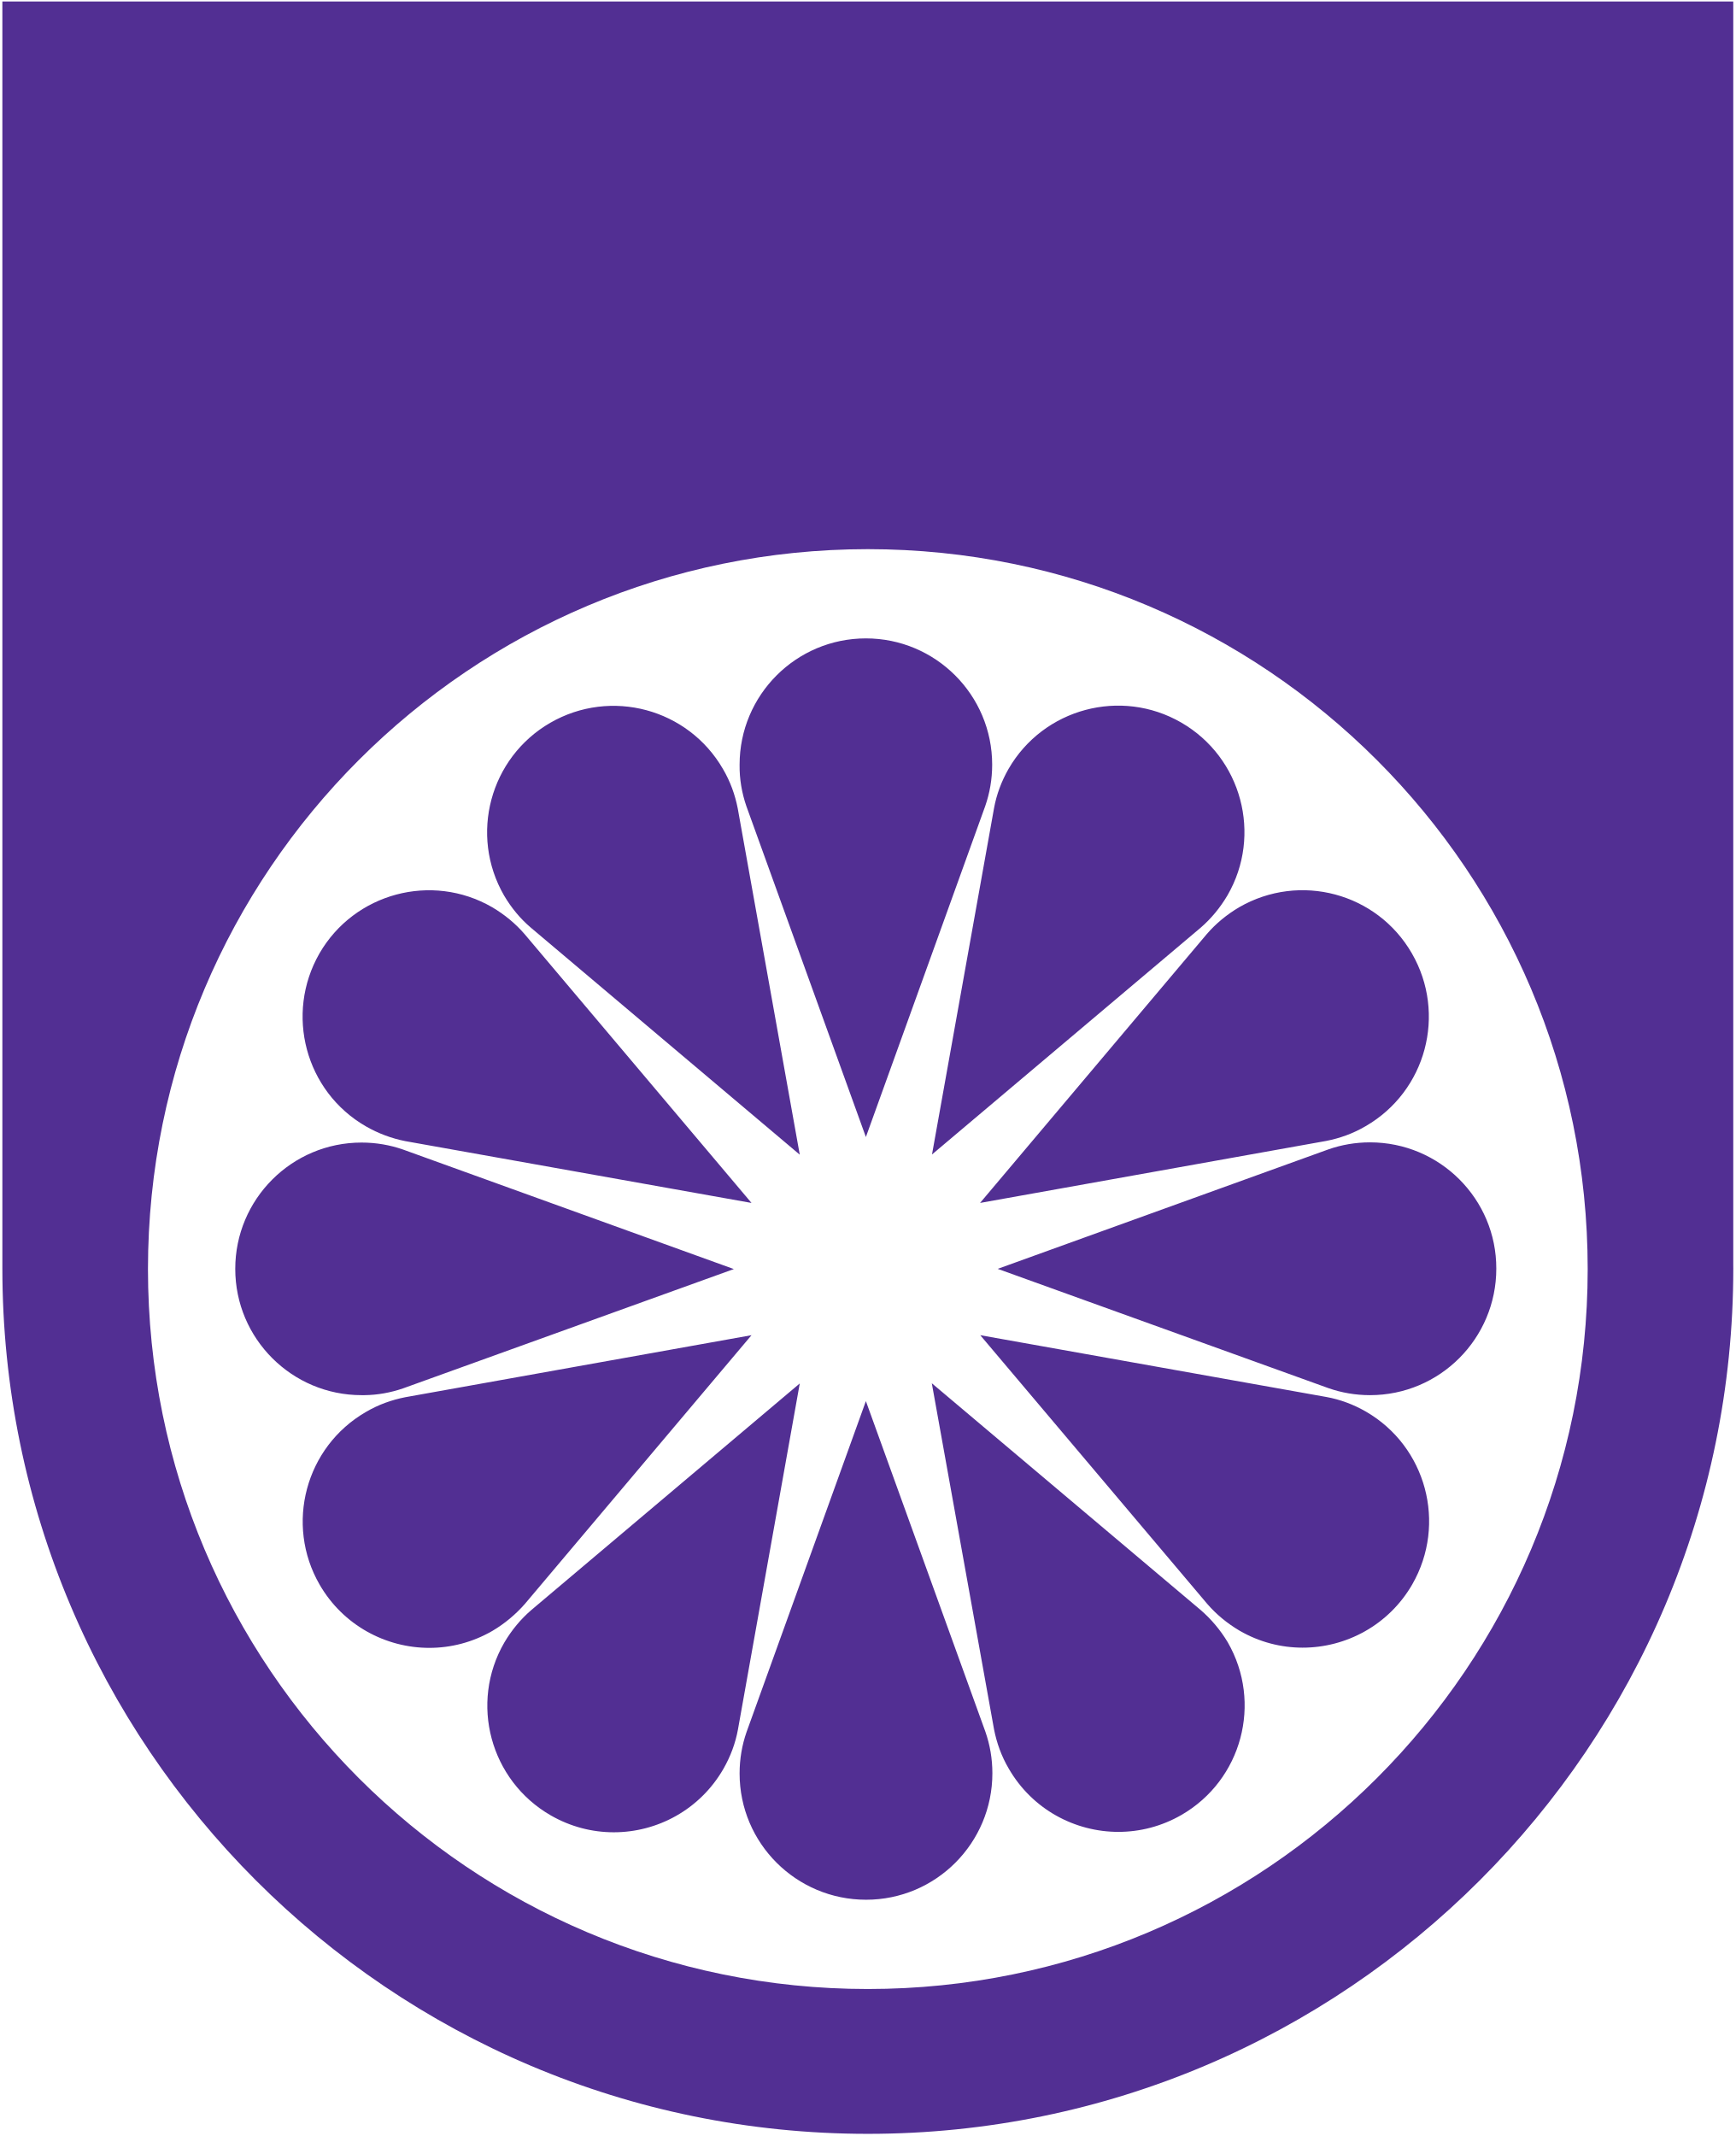
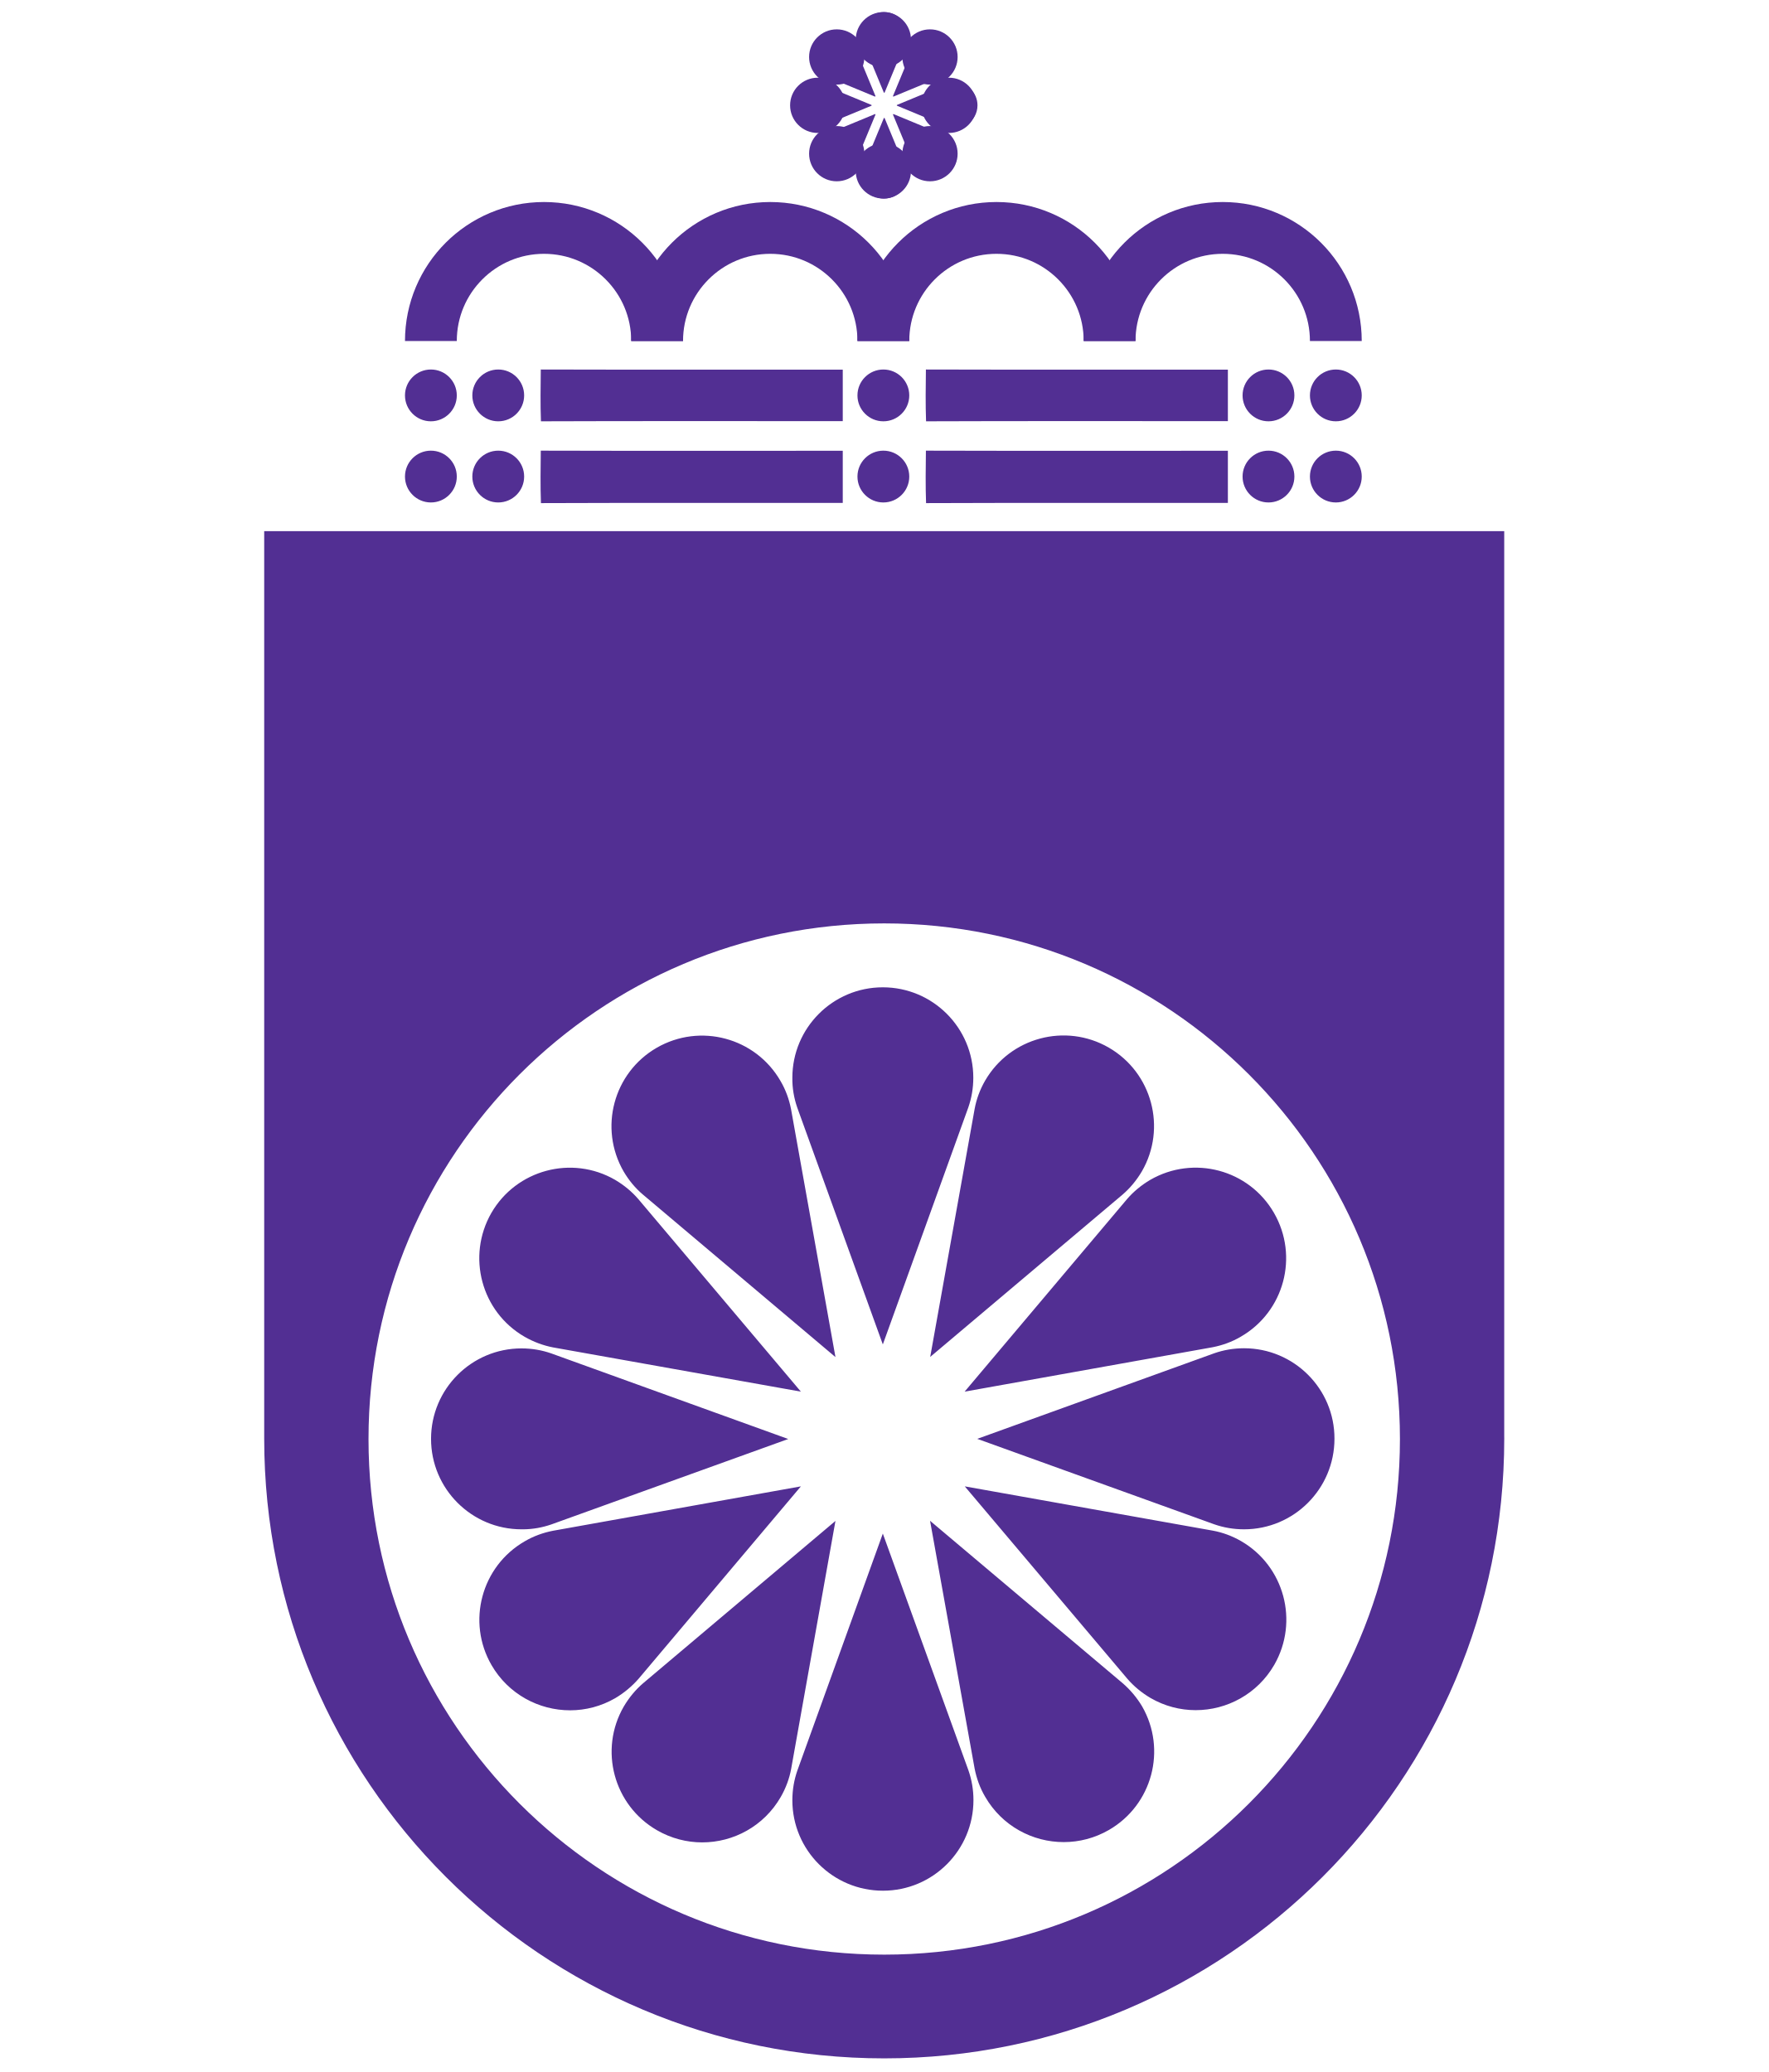
- <svg xmlns="http://www.w3.org/2000/svg" width="720" height="886" viewBox="0 0 720 886">
-   <path id="Path" fill="#522f93" stroke="none" d="M 360 885.105 C 161.721 885.105 0.982 724.367 0.982 526.088 C 0.982 525.617 0.996 525.13 0.982 524.66 L 0.982 0.625 L 719.004 0.625 L 719.004 524.66 C 719.004 525.13 719.018 525.603 719.018 526.088 C 719.018 724.367 558.279 885.105 360 885.105 Z M 360 825.029 C 524.923 825.029 658.619 691.331 658.619 526.408 C 658.619 361.485 524.923 227.787 360 227.787 C 195.077 227.787 61.381 361.485 61.381 526.408 C 61.381 691.331 195.077 825.029 360 825.029 Z M 359.277 788 C 330.315 788 306.805 764.574 306.805 735.611 C 306.805 729.563 307.827 723.771 309.701 718.404 L 359.193 581.174 L 408.77 718.32 C 410.644 723.687 411.666 729.479 411.666 735.527 C 411.666 764.49 388.24 788 359.277 788 Z M 254.537 760.02 C 245.669 760.007 236.681 757.742 228.436 752.99 C 203.306 738.509 194.702 706.394 209.184 681.35 C 212.25 676.153 215.997 671.639 220.342 667.891 L 331.764 573.848 L 306.123 717.383 C 305.101 723.005 303.056 728.542 300.074 733.738 C 290.345 750.622 272.695 760.045 254.537 760.02 Z M 464.02 759.852 C 445.862 759.883 428.21 750.479 418.48 733.652 C 415.414 728.456 413.455 722.919 412.348 717.297 L 386.537 573.762 L 498.043 667.805 C 502.387 671.553 506.22 676.069 509.287 681.18 C 523.768 706.309 515.165 738.337 490.121 752.818 C 481.876 757.57 472.887 759.836 464.02 759.852 Z M 178.18 683.527 C 160.023 683.559 142.333 674.155 132.604 657.328 C 118.122 632.284 126.725 600.169 151.77 585.688 C 156.966 582.621 162.503 580.662 168.125 579.555 L 311.746 553.83 L 217.701 665.336 C 213.953 669.595 209.438 673.427 204.242 676.494 C 196.025 681.246 187.047 683.512 178.18 683.527 Z M 540.291 683.439 C 531.424 683.427 522.444 681.16 514.227 676.408 C 509.03 673.342 504.516 669.594 500.768 665.25 L 406.641 553.83 L 550.26 579.469 C 555.882 580.491 561.419 582.536 566.615 585.518 C 591.659 599.999 600.263 632.029 585.867 657.158 C 576.138 674.042 558.448 683.465 540.291 683.439 Z M 151.098 578.705 C 150.726 578.708 150.353 578.708 149.98 578.703 C 121.103 578.703 97.592 555.277 97.592 526.314 C 97.592 497.437 121.018 473.926 149.98 473.926 C 156.029 473.926 161.821 474.948 167.188 476.822 L 304.42 526.4 L 167.188 575.893 C 162.076 577.65 156.667 578.656 151.098 578.705 Z M 568.318 578.703 C 562.27 578.703 556.478 577.681 551.111 575.807 L 413.881 526.314 L 551.111 476.738 C 556.478 474.864 562.27 473.842 568.318 473.842 C 597.281 473.842 620.792 497.353 620.707 526.23 C 620.707 555.193 597.281 578.703 568.318 578.703 Z M 311.746 498.971 L 168.125 473.33 C 162.503 472.223 156.966 470.179 151.77 467.197 C 126.64 452.716 118.121 420.602 132.518 395.473 C 146.999 370.429 179.114 361.825 204.158 376.307 C 209.354 379.373 213.869 383.12 217.617 387.465 L 311.746 498.971 Z M 406.555 498.971 L 500.598 387.465 C 504.346 383.12 508.86 379.373 514.057 376.307 C 539.186 361.825 571.216 370.343 585.697 395.473 C 600.179 420.602 591.575 452.63 566.531 467.111 C 561.335 470.178 555.798 472.139 550.176 473.246 L 406.555 498.971 Z M 331.764 478.953 L 220.258 384.824 C 215.913 381.161 212.164 376.647 209.098 371.451 C 194.616 346.322 203.222 314.292 228.266 299.811 C 253.395 285.329 285.423 293.932 299.904 318.977 C 302.971 324.173 304.93 329.71 306.037 335.332 L 331.764 478.953 Z M 386.621 478.867 L 412.348 335.248 C 413.37 329.626 415.413 324.089 418.395 318.893 C 432.876 293.849 464.991 285.243 490.035 299.725 C 515.079 314.206 523.682 346.321 509.201 371.365 C 506.135 376.561 502.387 381.076 498.043 384.824 L 386.621 478.867 Z M 359.193 471.627 L 309.615 334.395 C 307.741 328.943 306.72 323.15 306.805 317.188 C 306.805 288.31 330.231 264.801 359.193 264.801 C 388.071 264.801 411.58 288.225 411.58 317.188 C 411.58 323.236 410.558 329.028 408.684 334.395 L 359.193 471.627 Z" />
-   <path id="Shape" fill="#522f93" stroke="none" visibility="hidden" d="M 359.699 789 C 261.311 789 175.624 734.975 130.455 655.012 L 339.127 655.012 C 315.335 651.255 293.69 641.059 275.98 626.301 L 443.42 626.301 C 425.711 641.059 404.064 651.255 380.271 655.012 L 588.945 655.012 C 543.776 734.975 458.088 789 359.699 789 Z M 443.42 626.301 C 453.259 618.072 461.846 608.412 469.001 597.589 L 612.826 597.589 C 610.054 607.428 606.745 616.999 602.898 626.301 L 443.42 626.301 Z M 469.001 597.589 L 250.399 597.589 C 244.585 588.734 239.755 579.075 236.266 568.878 L 483.132 568.878 C 479.644 579.075 474.815 588.734 469.001 597.589 Z M 483.132 568.878 C 486.352 559.755 488.5 550.185 489.662 540.167 L 622.309 540.167 C 621.772 549.916 620.699 559.487 619.178 568.878 L 483.132 568.878 Z M 489.662 540.167 L 229.738 540.167 C 229.201 535.516 228.933 530.686 228.933 525.856 C 228.933 521.026 229.201 516.285 229.738 511.545 L 489.662 511.545 C 490.199 516.196 490.468 521.026 490.468 525.856 C 490.468 530.686 490.11 535.516 489.662 540.167 Z M 489.662 511.545 C 488.5 501.617 486.352 491.955 483.132 482.832 L 236.266 482.832 C 239.755 472.635 244.585 462.976 250.399 454.121 L 106.572 454.121 C 109.345 444.282 112.656 434.712 116.502 425.409 L 275.98 425.409 C 266.141 433.728 257.465 443.387 250.488 454.121 L 469.001 454.121 C 474.815 462.976 479.556 472.635 483.223 482.832 L 619.267 482.832 C 620.788 492.224 621.861 501.795 622.398 511.545 L 489.662 511.545 Z M 469.001 454.121 C 461.846 443.387 453.259 433.728 443.42 425.409 L 602.987 425.409 C 606.834 434.712 610.144 444.282 612.917 454.121 L 469.001 454.121 Z M 236.266 482.832 C 233.046 491.955 230.811 501.617 229.738 511.545 L 97.002 511.545 C 97.539 501.795 98.612 492.224 100.133 482.832 L 236.266 482.832 Z M 250.399 597.589 C 257.465 608.412 266.141 618.072 275.891 626.301 L 116.411 626.301 C 112.565 616.999 109.256 607.428 106.483 597.589 L 250.399 597.589 Z M 100.133 568.967 C 98.612 559.576 97.539 550.005 97.002 540.256 L 229.738 540.256 C 230.901 550.184 233.046 559.844 236.266 568.967 L 100.133 568.967 Z M 275.98 425.499 C 293.69 410.74 315.335 400.544 339.127 396.787 L 130.455 396.787 C 175.535 316.824 261.311 262.799 359.699 262.799 C 458.088 262.799 543.776 316.824 588.945 396.787 L 380.271 396.787 C 404.064 400.544 425.711 410.651 443.42 425.499 L 275.98 425.499 Z" />
+ <svg xmlns="http://www.w3.org/2000/svg" width="1024" height="1200" viewBox="0 0 1024 1200">
+   <path id="Path" fill="#522f93" stroke="none" d="M 512 1192.105 C 313.721 1192.105 152.982 1031.367 152.982 833.088 C 152.982 832.617 152.996 832.13 152.982 831.66 L 152.982 307.625 L 871.004 307.625 L 871.004 831.66 C 871.004 832.13 871.018 832.603 871.018 833.088 C 871.018 1031.367 710.279 1192.105 512 1192.105 Z M 512 1132.029 C 676.923 1132.029 810.619 998.331 810.619 833.408 C 810.619 668.485 676.923 534.787 512 534.787 C 347.077 534.787 213.381 668.485 213.381 833.408 C 213.381 998.331 347.077 1132.029 512 1132.029 Z M 511.277 1095 C 482.315 1095 458.805 1071.574 458.805 1042.611 C 458.805 1036.563 459.827 1030.771 461.701 1025.404 L 511.193 888.174 L 560.77 1025.32 C 562.644 1030.687 563.666 1036.479 563.666 1042.527 C 563.666 1071.49 540.24 1095 511.277 1095 Z M 406.537 1067.02 C 397.669 1067.007 388.681 1064.742 380.436 1059.99 C 355.306 1045.509 346.702 1013.394 361.184 988.35 C 364.25 983.153 367.997 978.639 372.342 974.891 L 483.764 880.848 L 458.123 1024.383 C 457.101 1030.005 455.056 1035.542 452.074 1040.738 C 442.345 1057.622 424.695 1067.045 406.537 1067.02 Z M 616.02 1066.852 C 597.862 1066.883 580.21 1057.479 570.48 1040.652 C 567.414 1035.456 565.455 1029.919 564.348 1024.297 L 538.537 880.762 L 650.043 974.805 C 654.387 978.553 658.22 983.069 661.287 988.18 C 675.768 1013.309 667.165 1045.337 642.121 1059.818 C 633.876 1064.57 624.887 1066.836 616.02 1066.852 Z M 330.18 990.527 C 312.023 990.559 294.333 981.155 284.604 964.328 C 270.122 939.284 278.725 907.169 303.77 892.688 C 308.966 889.621 314.503 887.662 320.125 886.555 L 463.746 860.83 L 369.701 972.336 C 365.953 976.595 361.438 980.427 356.242 983.494 C 348.025 988.246 339.047 990.512 330.18 990.527 Z M 692.291 990.439 C 683.424 990.427 674.444 988.16 666.227 983.408 C 661.03 980.342 656.516 976.594 652.768 972.25 L 558.641 860.83 L 702.26 886.469 C 707.882 887.491 713.419 889.536 718.615 892.518 C 743.659 906.999 752.263 939.029 737.867 964.158 C 728.138 981.042 710.448 990.465 692.291 990.439 Z M 303.098 885.705 C 302.726 885.708 302.353 885.708 301.98 885.703 C 273.103 885.703 249.592 862.277 249.592 833.314 C 249.592 804.437 273.018 780.926 301.98 780.926 C 308.029 780.926 313.821 781.948 319.188 783.822 L 456.42 833.4 L 319.188 882.893 C 314.076 884.65 308.667 885.656 303.098 885.705 Z M 720.318 885.703 C 714.27 885.703 708.478 884.681 703.111 882.807 L 565.881 833.314 L 703.111 783.738 C 708.478 781.864 714.27 780.842 720.318 780.842 C 749.281 780.842 772.792 804.353 772.707 833.23 C 772.707 862.193 749.281 885.703 720.318 885.703 Z M 463.746 805.971 L 320.125 780.33 C 314.503 779.223 308.966 777.179 303.77 774.197 C 278.64 759.716 270.121 727.602 284.518 702.473 C 298.999 677.429 331.114 668.825 356.158 683.307 C 361.354 686.373 365.869 690.12 369.617 694.465 L 463.746 805.971 Z M 558.555 805.971 L 652.598 694.465 C 656.346 690.12 660.86 686.373 666.057 683.307 C 691.186 668.825 723.216 677.343 737.697 702.473 C 752.179 727.602 743.575 759.63 718.531 774.111 C 713.335 777.178 707.798 779.139 702.176 780.246 L 558.555 805.971 Z M 483.764 785.953 L 372.258 691.824 C 367.913 688.161 364.164 683.647 361.098 678.451 C 346.616 653.322 355.222 621.292 380.266 606.811 C 405.395 592.329 437.423 600.932 451.904 625.977 C 454.971 631.173 456.93 636.71 458.037 642.332 L 483.764 785.953 Z M 538.621 785.867 L 564.348 642.248 C 565.37 636.626 567.413 631.089 570.395 625.893 C 584.876 600.849 616.991 592.243 642.035 606.725 C 667.079 621.206 675.682 653.321 661.201 678.365 C 658.135 683.561 654.387 688.076 650.043 691.824 L 538.621 785.867 Z M 511.193 778.627 L 461.615 641.395 C 459.741 635.943 458.72 630.15 458.805 624.188 C 458.805 595.31 482.231 571.801 511.193 571.801 C 540.071 571.801 563.58 595.225 563.58 624.188 C 563.58 630.236 562.558 636.028 560.684 641.395 L 511.193 778.627 Z" />
+   <path id="Shape" fill="#522f93" stroke="none" visibility="hidden" d="M 511.699 1096 C 413.311 1096 327.624 1041.975 282.455 962.012 L 491.127 962.012 C 467.335 958.255 445.69 948.059 427.98 933.301 L 595.42 933.301 C 577.711 948.059 556.064 958.255 532.271 962.012 L 740.945 962.012 C 695.776 1041.975 610.088 1096 511.699 1096 Z M 595.42 933.301 C 605.259 925.072 613.846 915.412 621.001 904.589 L 764.826 904.589 C 762.054 914.428 758.745 923.999 754.898 933.301 L 595.42 933.301 Z M 621.001 904.589 L 402.399 904.589 C 396.585 895.734 391.755 886.075 388.266 875.878 L 635.132 875.878 C 631.644 886.075 626.815 895.734 621.001 904.589 Z M 635.132 875.878 C 638.352 866.755 640.5 857.185 641.662 847.167 L 774.309 847.167 C 773.772 856.916 772.699 866.487 771.178 875.878 L 635.132 875.878 Z M 641.662 847.167 L 381.738 847.167 C 381.201 842.516 380.933 837.686 380.933 832.856 C 380.933 828.026 381.201 823.285 381.738 818.545 L 641.662 818.545 C 642.199 823.196 642.468 828.026 642.468 832.856 C 642.468 837.686 642.11 842.516 641.662 847.167 Z M 641.662 818.545 C 640.5 808.617 638.352 798.955 635.132 789.832 L 388.266 789.832 C 391.755 779.635 396.585 769.976 402.399 761.121 L 258.572 761.121 C 261.345 751.282 264.656 741.712 268.502 732.409 L 427.98 732.409 C 418.141 740.728 409.465 750.387 402.488 761.121 L 621.001 761.121 C 626.815 769.976 631.556 779.635 635.223 789.832 L 771.267 789.832 C 772.788 799.224 773.861 808.795 774.398 818.545 L 641.662 818.545 Z M 621.001 761.121 C 613.846 750.387 605.259 740.728 595.42 732.409 L 754.987 732.409 C 758.834 741.712 762.144 751.282 764.917 761.121 L 621.001 761.121 Z M 388.266 789.832 C 385.046 798.955 382.811 808.617 381.738 818.545 L 249.002 818.545 C 249.539 808.795 250.612 799.224 252.133 789.832 L 388.266 789.832 Z M 402.399 904.589 C 409.465 915.412 418.141 925.072 427.891 933.301 L 268.411 933.301 C 264.565 923.999 261.256 914.428 258.483 904.589 L 402.399 904.589 Z M 252.133 875.967 C 250.612 866.576 249.539 857.005 249.002 847.256 L 381.738 847.256 C 382.901 857.184 385.046 866.844 388.266 875.967 L 252.133 875.967 Z M 427.98 732.499 C 445.69 717.74 467.335 707.544 491.127 703.787 L 282.455 703.787 C 327.535 623.824 413.311 569.799 511.699 569.799 C 610.088 569.799 695.776 623.824 740.945 703.787 L 532.271 703.787 C 556.064 707.544 577.711 717.651 595.42 732.499 L 427.98 732.499 Z" />
+   <g id="Group-copy">
+     <path id="svg6-copy-6" fill="#f3852b" stroke="none" visibility="hidden" d="M 313.515 308 C 312.671 302.338 313.063 296.662 313.304 291 C 445.862 291.096 578.42 291.022 710.977 291.037 C 711.008 296.677 711.008 302.309 710.977 307.941 C 578.48 307.978 445.983 307.867 313.515 308 Z" />
+     <path id="svg6-copy-2" fill="#522f93" stroke="none" d="M 313.227 291.38 C 312.855 281.262 313.028 271.118 313.134 261 C 371.419 261.172 429.705 261.04 487.99 261.066 C 488.003 271.144 488.003 281.209 487.99 291.274 C 429.731 291.34 371.472 291.142 313.227 291.38 Z" />
+     <path id="svg6-copy-4" fill="#522f93" stroke="none" d="M 536.227 291.38 C 535.855 281.262 536.028 271.118 536.134 261 C 594.419 261.172 652.705 261.04 710.99 261.066 C 711.003 271.144 711.003 281.209 710.99 291.274 C 652.731 291.34 594.472 291.142 536.227 291.38 Z" />
+     <path id="svg6-copy-3" fill="#522f93" stroke="none" d="M 313.227 244 C 312.855 234.009 313.028 223.991 313.134 214 C 371.419 214.17 429.705 214.039 487.99 214.065 C 488.003 224.017 488.003 233.956 487.99 243.895 C 429.731 243.961 371.472 243.765 313.227 244 Z" />
+     <path id="svg6-copy-5" fill="#522f93" stroke="none" d="M 536.227 244 C 535.855 234.009 536.028 223.991 536.134 214 C 594.419 214.17 652.705 214.039 710.99 214.065 C 711.003 224.017 711.003 233.956 710.99 243.895 C 652.731 243.961 594.472 243.765 536.227 244 Z" />
+     <g id="Group">
+       <path id="Shape-copy-12" fill="#522f93" fill-rule="evenodd" stroke="none" d="M 264.5 229 C 264.5 220.716 257.784 214 249.5 214 C 241.216 214 234.5 220.716 234.5 229 C 234.5 237.284 241.216 244 249.5 244 C 257.784 244 264.5 237.284 264.5 229 Z" />
+       <path id="Shape-copy-15" fill="#522f93" fill-rule="evenodd" stroke="none" d="M 303.5 229 C 303.5 220.716 296.784 214 288.5 214 C 280.216 214 273.5 220.716 273.5 229 C 273.5 237.284 280.216 244 288.5 244 C 296.784 244 303.5 237.284 303.5 229 Z" />
+       <path id="Shape-copy-17" fill="#522f93" fill-rule="evenodd" stroke="none" d="M 264.5 276 C 264.5 267.716 257.784 261 249.5 261 C 241.216 261 234.5 267.716 234.5 276 C 234.5 284.284 241.216 291 249.5 291 C 257.784 291 264.5 284.284 264.5 276 Z" />
+       <path id="Shape-copy-16" fill="#522f93" fill-rule="evenodd" stroke="none" d="M 303.5 276 C 303.5 267.716 296.784 261 288.5 261 C 280.216 261 273.5 267.716 273.5 276 C 273.5 284.284 280.216 291 288.5 291 C 296.784 291 303.5 284.284 303.5 276 Z" />
+       <path id="Shape-copy-19" fill="#522f93" fill-rule="evenodd" stroke="none" d="M 749.5 276 C 749.5 267.716 742.784 261 734.5 261 C 726.216 261 719.5 267.716 719.5 276 C 719.5 284.284 726.216 291 734.5 291 C 742.784 291 749.5 284.284 749.5 276 Z" />
+       <path id="Shape-copy-18" fill="#522f93" fill-rule="evenodd" stroke="none" d="M 788.5 276 C 788.5 267.716 781.784 261 773.5 261 C 765.216 261 758.5 267.716 758.5 276 C 758.5 284.284 765.216 291 773.5 291 C 781.784 291 788.5 284.284 788.5 276 Z" />
+       <path id="Shape-copy-13" fill="#522f93" fill-rule="evenodd" stroke="none" d="M 788.5 229 C 788.5 220.716 781.784 214 773.5 214 C 765.216 214 758.5 220.716 758.5 229 C 758.5 237.284 765.216 244 773.5 244 C 781.784 244 788.5 237.284 788.5 229 Z" />
+       <path id="Shape-copy-14" fill="#522f93" fill-rule="evenodd" stroke="none" d="M 749.5 229 C 749.5 220.716 742.784 214 734.5 214 C 726.216 214 719.5 220.716 719.5 229 C 719.5 237.284 726.216 244 734.5 244 C 742.784 244 749.5 237.284 749.5 229 Z" />
+       <path id="Shape-copy-20" fill="#522f93" fill-rule="evenodd" stroke="none" d="M 526.5 229 C 526.5 220.716 519.784 214 511.5 214 C 503.216 214 496.5 220.716 496.5 229 C 496.5 237.284 503.216 244 511.5 244 C 519.784 244 526.5 237.284 526.5 229 Z" />
+       <path id="Shape-copy-21" fill="#522f93" fill-rule="evenodd" stroke="none" d="M 526.5 276 C 526.5 267.716 519.784 261 511.5 261 C 503.216 261 496.5 267.716 496.5 276 C 496.5 284.284 503.216 291 511.5 291 C 519.784 291 526.5 284.284 526.5 276 Z" />
+     </g>
+     <g id="g1">
+       <path id="Path-copy-4" fill="#522f93" stroke="none" d="M 512 7 C 502.701 7 496.384 16.448 499.943 25.04 L 511.755 53.558 C 511.844 53.774 512.155 53.774 512.245 53.558 L 524.057 25.04 C 527.615 16.448 521.299 7 512 7 Z M 482.502 18.998 C 479.392 19.118 476.286 20.354 473.82 22.821 C 467.245 29.395 469.456 40.541 478.047 44.1 L 506.566 55.913 C 506.785 56.001 506.992 55.783 506.904 55.566 L 495.1 27.048 C 492.875 21.679 487.686 18.798 482.502 18.998 Z M 541.497 18.998 C 536.313 18.798 531.125 21.679 528.9 27.048 L 517.088 55.566 C 516.999 55.785 517.218 55.993 517.434 55.904 L 545.952 44.1 C 554.544 40.541 556.76 29.389 550.18 22.812 C 547.714 20.347 544.608 19.118 541.497 18.998 Z M 471.187 47.939 C 464.24 47.859 458 53.445 458 61 C 458 70.299 467.448 76.616 476.039 73.057 L 504.558 61.245 C 504.774 61.156 504.774 60.845 504.558 60.755 L 476.039 48.943 C 474.428 48.275 472.791 47.958 471.187 47.939 Z M 552.812 47.939 C 551.209 47.958 549.571 48.275 547.96 48.943 L 519.442 60.755 C 519.226 60.845 519.226 61.156 519.442 61.245 L 547.96 73.057 C 556.552 76.616 566 70.299 566 61 C 566 53.445 559.76 47.859 552.812 47.939 Z M 517.434 66.088 C 517.215 65.999 517.007 66.218 517.096 66.434 L 528.9 94.952 C 532.459 103.544 543.611 105.76 550.188 99.181 C 556.762 92.606 554.544 81.459 545.952 77.901 L 517.434 66.088 Z M 506.566 66.097 L 478.047 77.901 C 469.456 81.459 467.243 92.603 473.82 99.181 C 480.395 105.755 491.541 103.544 495.1 94.952 L 506.912 66.434 C 507.001 66.215 506.782 66.008 506.566 66.097 Z M 512 68.282 C 511.9 68.282 511.8 68.334 511.755 68.442 L 499.943 96.96 C 496.384 105.552 502.701 115 512 115 C 521.299 115 527.615 105.552 524.057 96.96 L 512.245 68.442 C 512.2 68.334 512.1 68.282 512 68.282 Z" />
+       <g id="g2">
+         <path id="path1" fill="#522f93" fill-rule="evenodd" stroke="none" d="M 565.5 61 C 565.5 52.163 558.337 45 549.5 45 C 540.663 45 533.5 52.163 533.5 61 C 533.5 69.837 540.663 77 549.5 77 C 558.337 77 565.5 69.837 565.5 61 Z" />
+         <path id="Shape-copy" fill="#522f93" fill-rule="evenodd" stroke="none" d="M 554.5 89 C 554.5 80.163 547.337 73 538.5 73 C 529.663 73 522.5 80.163 522.5 89 C 522.5 97.837 529.663 105 538.5 105 C 547.337 105 554.5 97.837 554.5 89 Z" />
+         <path id="Shape-copy-2" fill="#522f93" fill-rule="evenodd" stroke="none" d="M 527.5 99 C 527.5 90.163 520.337 83 511.5 83 C 502.663 83 495.5 90.163 495.5 99 C 495.5 107.837 502.663 115 511.5 115 C 520.337 115 527.5 107.837 527.5 99 Z" />
+         <path id="Shape-copy-3" fill="#522f93" fill-rule="evenodd" stroke="none" d="M 489.5 61 C 489.5 52.163 482.337 45 473.5 45 C 464.663 45 457.5 52.163 457.5 61 C 457.5 69.837 464.663 77 473.5 77 C 482.337 77 489.5 69.837 489.5 61 Z" />
+         <path id="Shape-copy-4" fill="#522f93" fill-rule="evenodd" stroke="none" d="M 500.5 89 C 500.5 80.163 493.337 73 484.5 73 C 475.663 73 468.5 80.163 468.5 89 C 468.5 97.837 475.663 105 484.5 105 C 493.337 105 500.5 97.837 500.5 89 Z" />
+         <path id="Shape-copy-7" fill="#522f93" fill-rule="evenodd" stroke="none" d="M 554.5 33 C 554.5 41.837 547.337 49 538.5 49 C 529.663 49 522.5 41.837 522.5 33 C 522.5 24.163 529.663 17 538.5 17 C 547.337 17 554.5 24.163 554.5 33 Z" />
+         <path id="Shape-copy-6" fill="#522f93" fill-rule="evenodd" stroke="none" d="M 527.5 23 C 527.5 31.837 520.337 39 511.5 39 C 502.663 39 495.5 31.837 495.5 23 C 495.5 14.163 502.663 7 511.5 7 C 520.337 7 527.5 14.163 527.5 23 Z" />
+         <path id="Shape-copy-5" fill="#522f93" fill-rule="evenodd" stroke="none" d="M 500.5 33 C 500.5 41.837 493.337 49 484.5 49 C 475.663 49 468.5 41.837 468.5 33 C 468.5 24.163 475.663 17 484.5 17 C 493.337 17 500.5 24.163 500.5 33 Z" />
+       </g>
+     </g>
+     <g id="g3">
+       <path id="path2" fill="none" stroke="#522f93" stroke-width="30" d="M 380.5 197.5 C 380.5 161.325 351.175 132 315 132 C 278.825 132 249.5 161.325 249.5 197.5 M 380.5 197.5" />
+       <path id="Path-copy" fill="none" stroke="#522f93" stroke-width="30" d="M 511.5 197.5 C 511.5 161.325 482.175 132 446 132 C 409.825 132 380.5 161.325 380.5 197.5 M 511.5 197.5" />
+       <path id="Path-copy-2" fill="none" stroke="#522f93" stroke-width="30" d="M 642.5 197.5 C 642.5 161.325 613.175 132 577 132 C 540.825 132 511.5 161.325 511.5 197.5 M 642.5 197.5" />
+       <path id="Path-copy-3" fill="none" stroke="#522f93" stroke-width="30" d="M 773.5 197.5 C 773.5 161.325 744.175 132 708 132 C 671.825 132 642.5 161.325 642.5 197.5 M 773.5 197.5" />
+     </g>
+   </g>
</svg>
